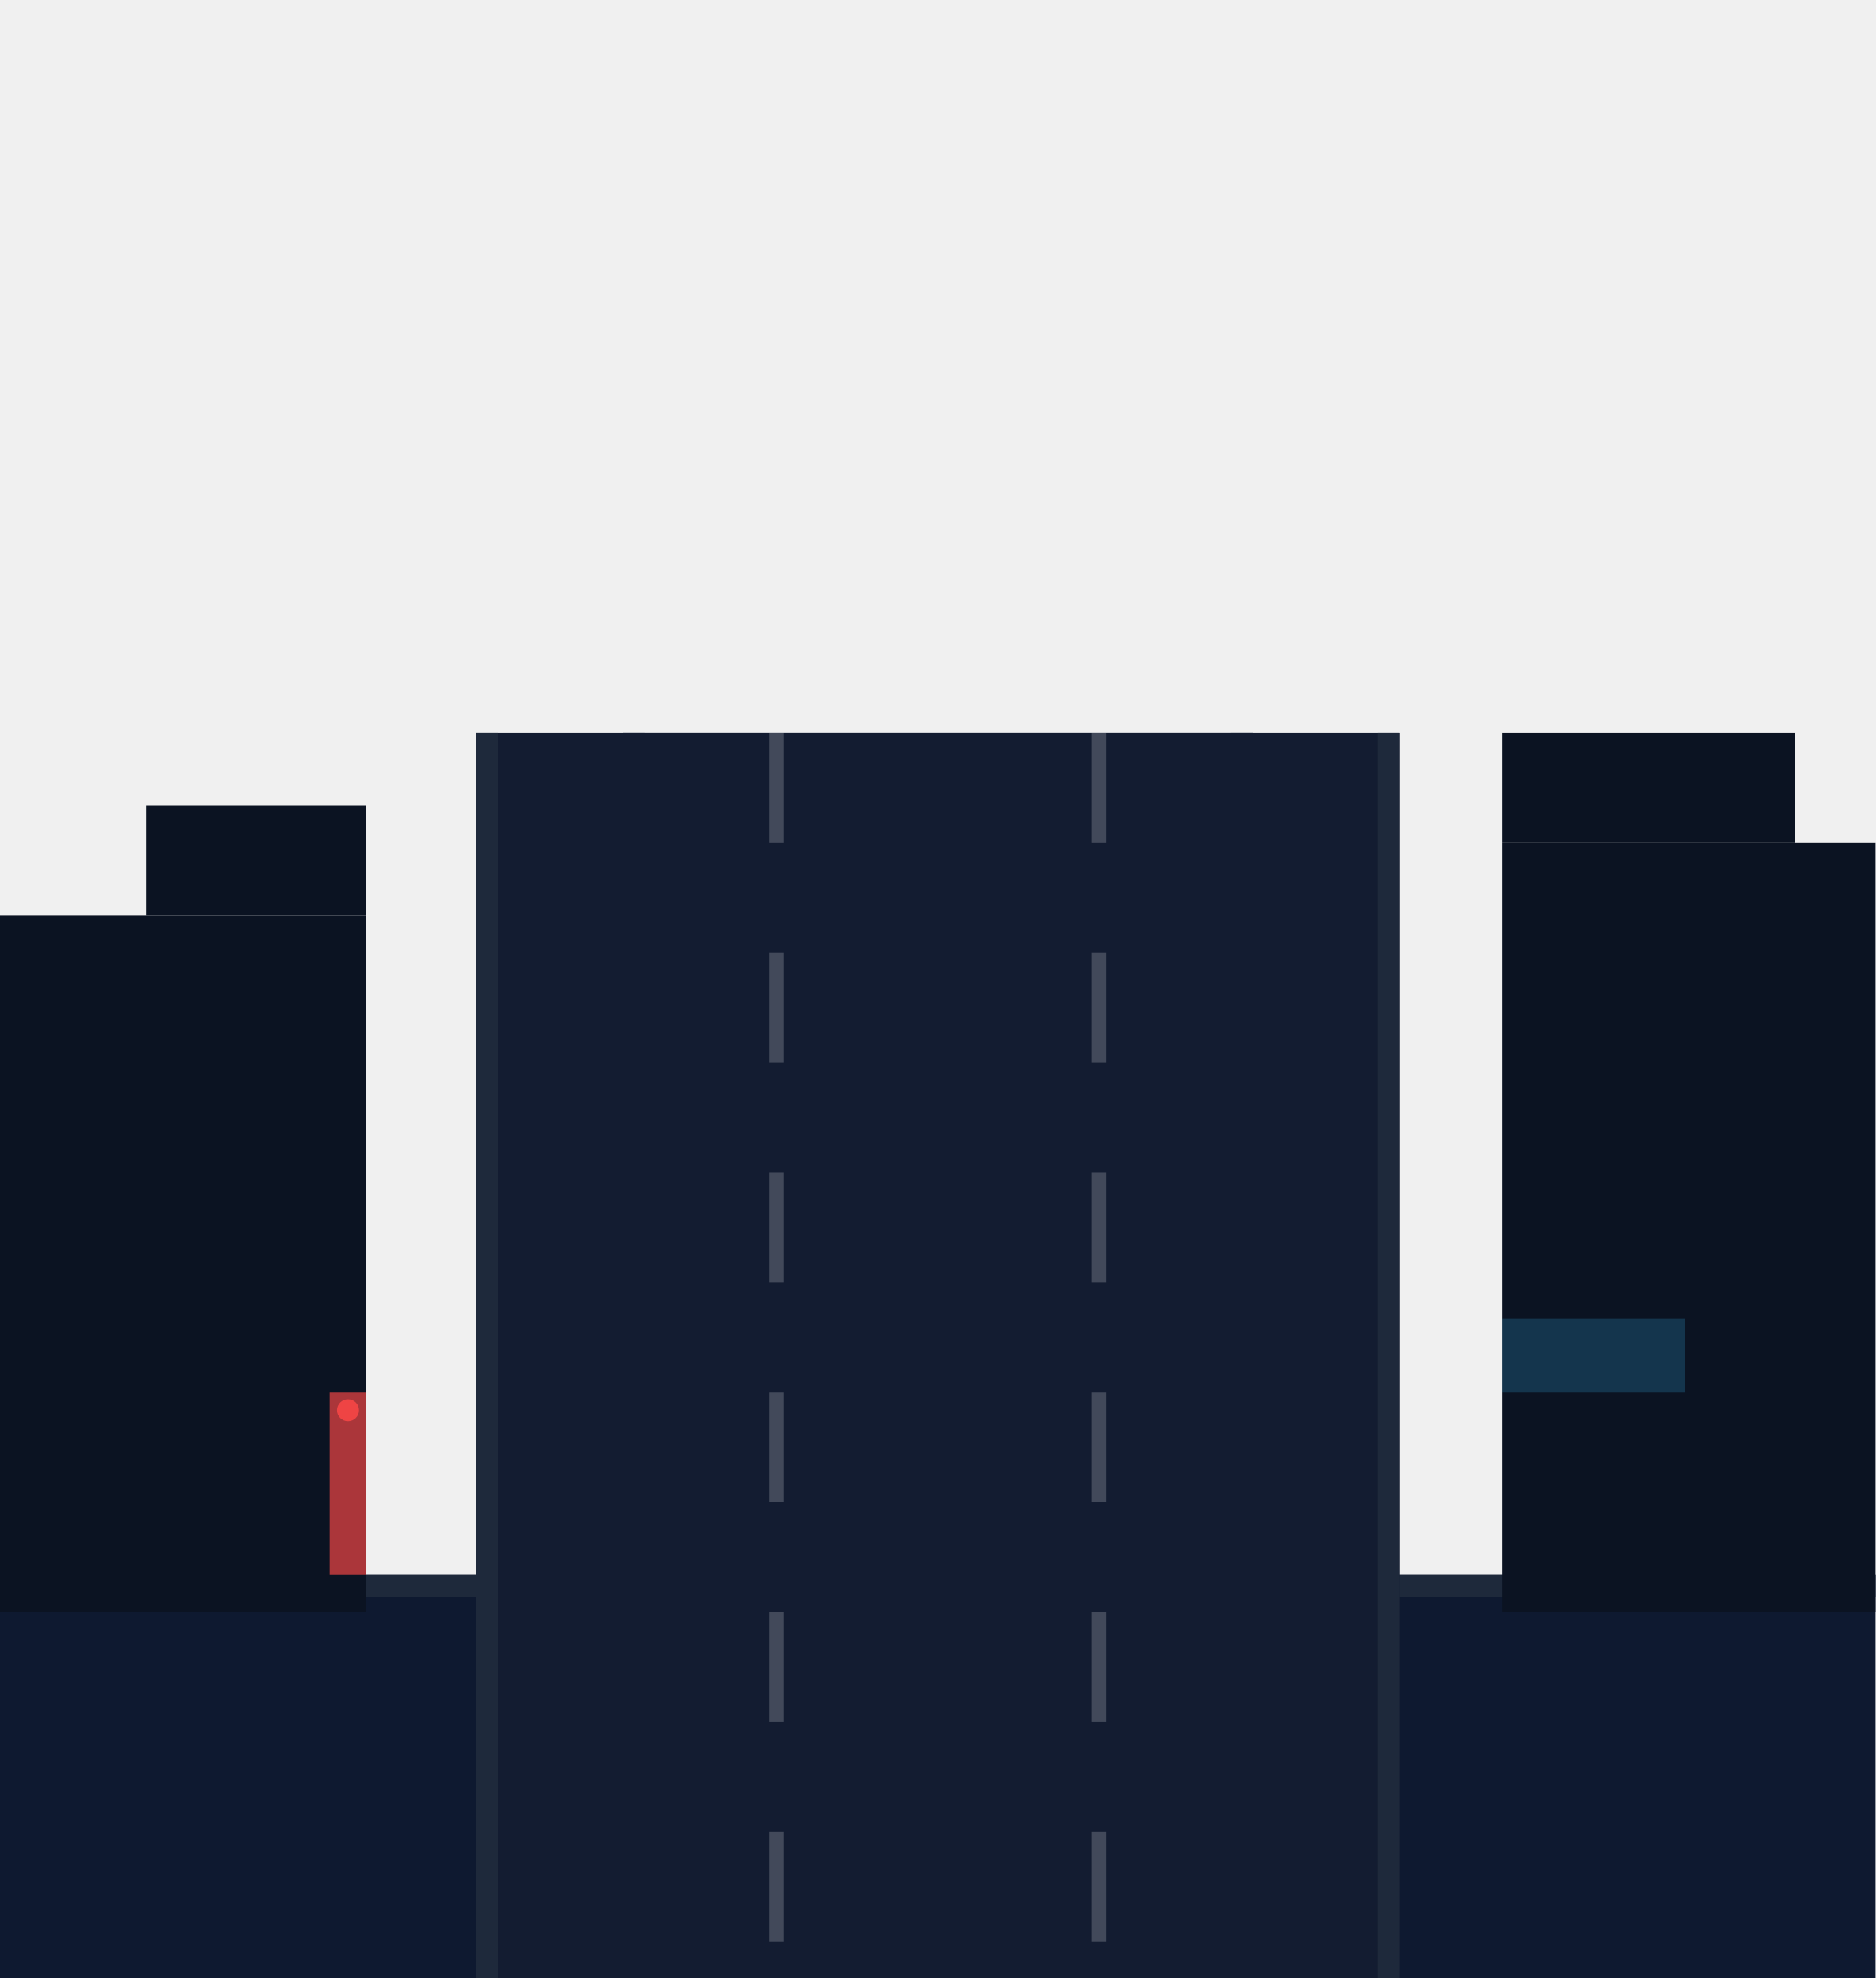
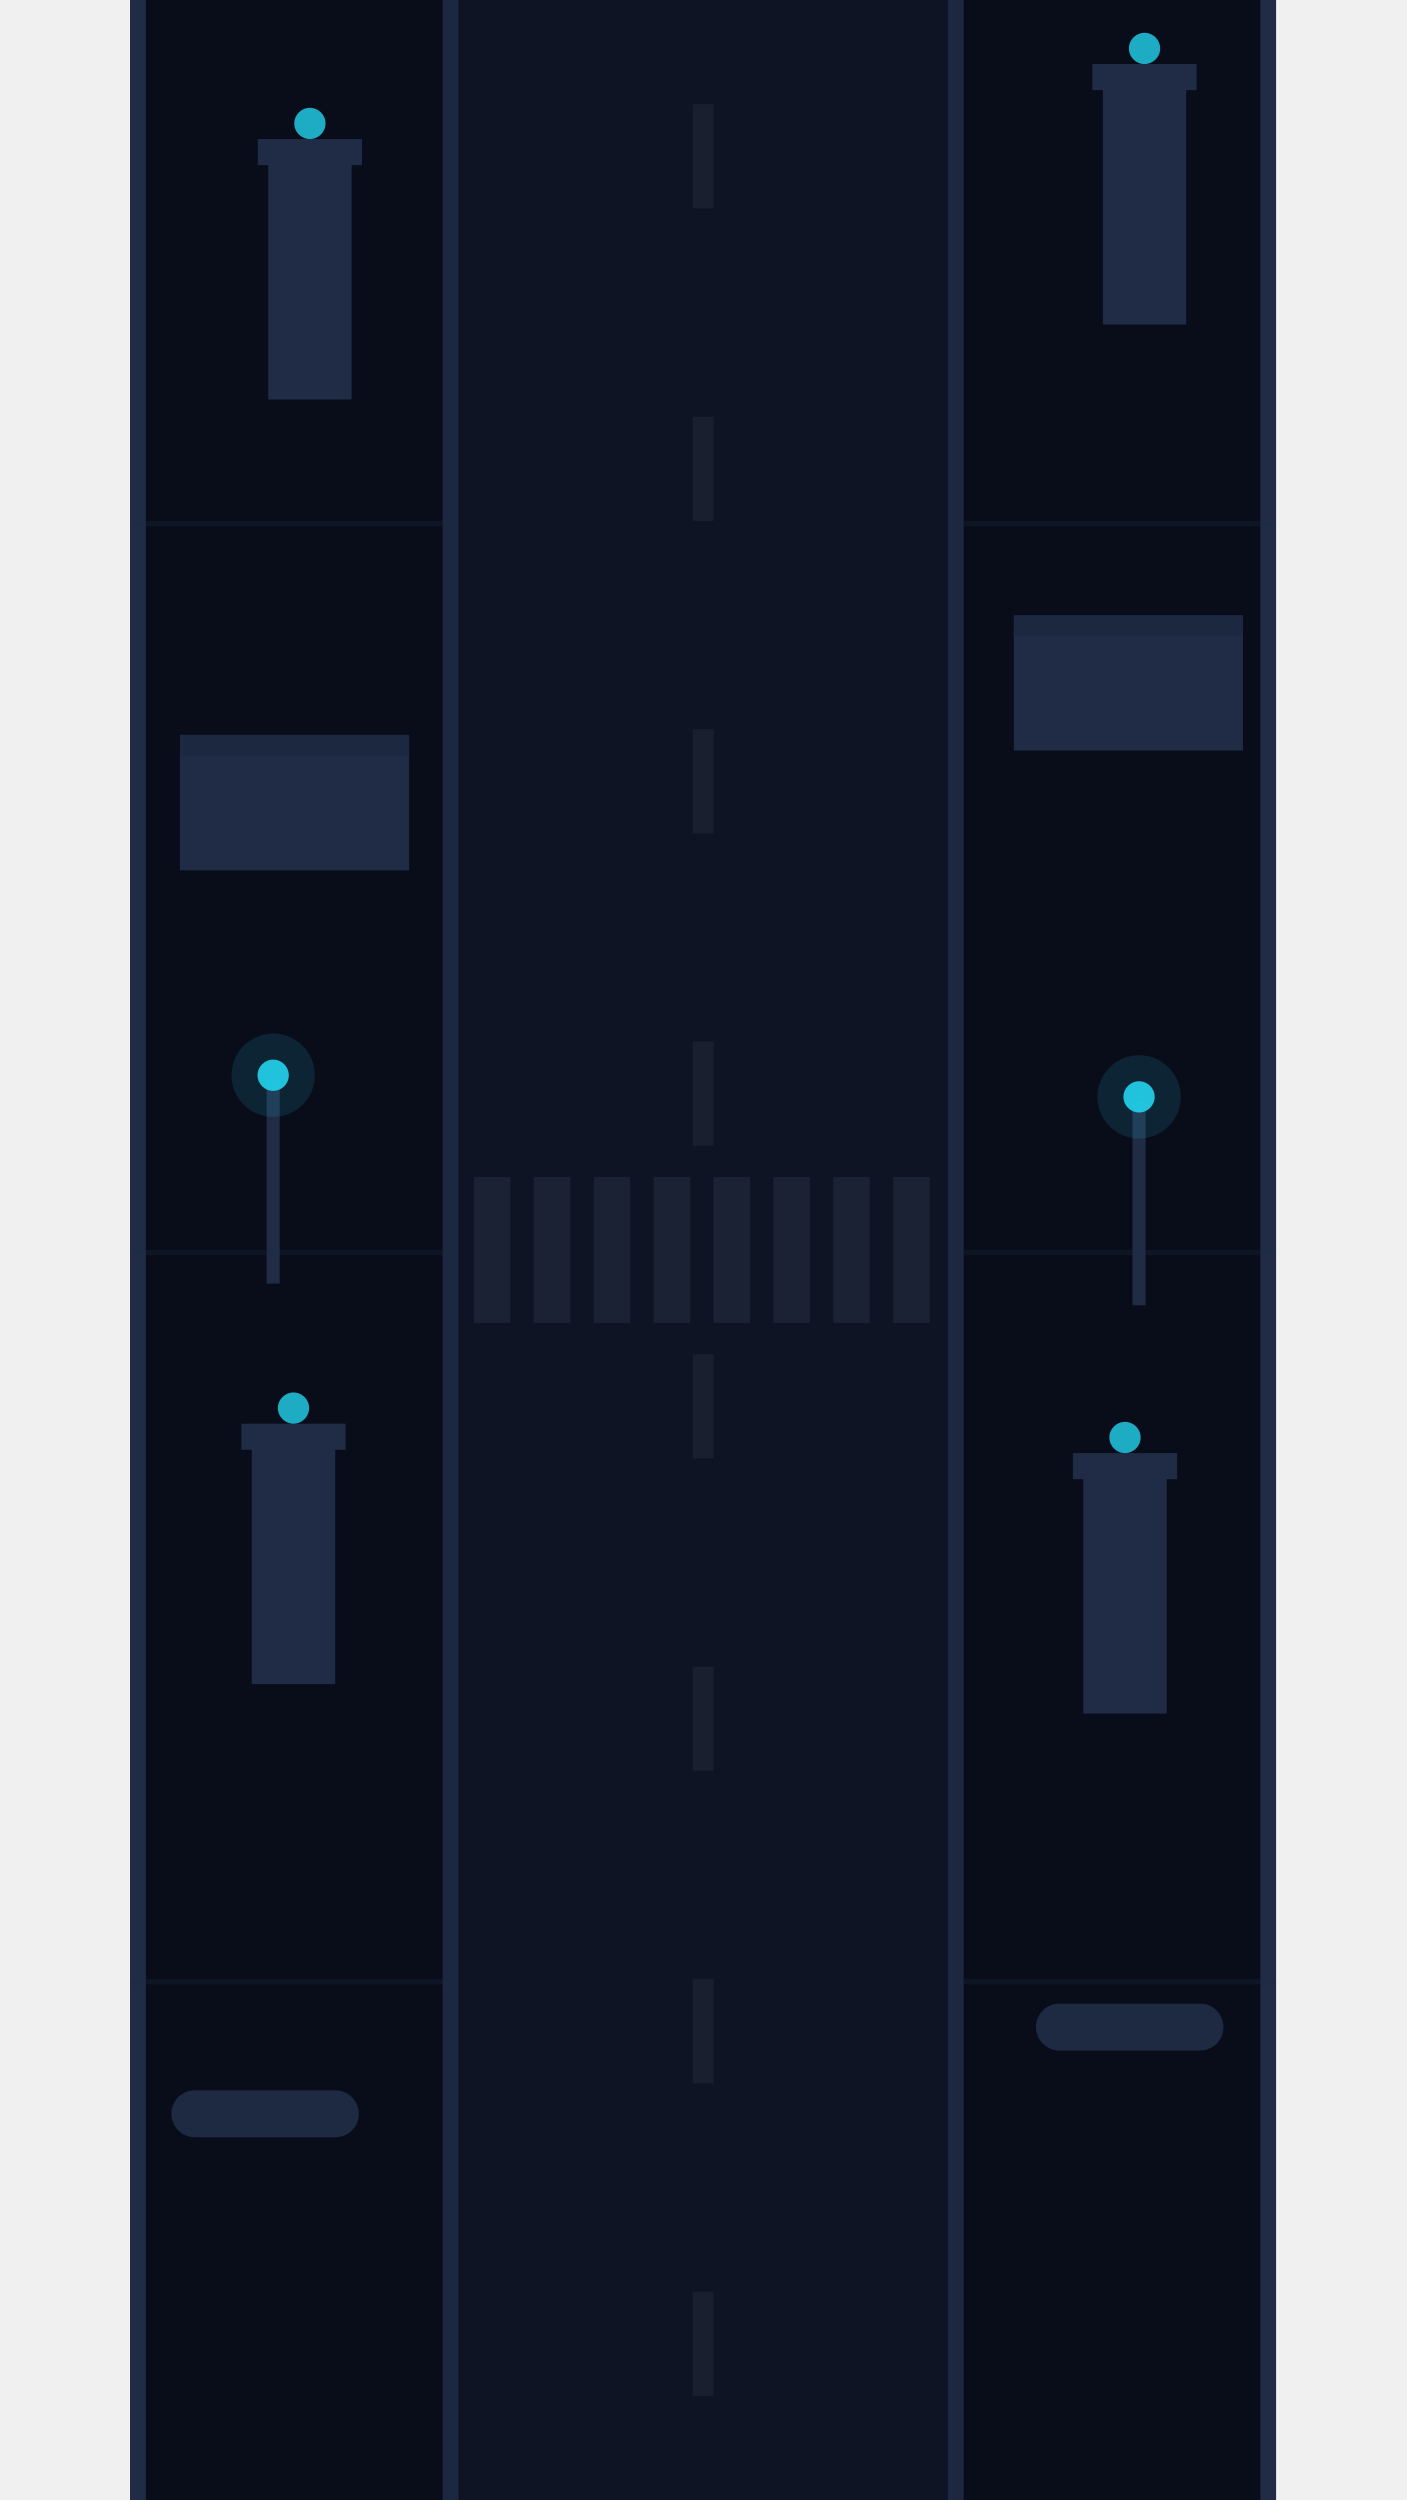
- <svg xmlns="http://www.w3.org/2000/svg" width="512" height="540" viewBox="0 0 512 540">
-   <rect x="0" y="430" width="512" height="110" fill="#0e1930" />
-   <rect x="0" y="430" width="512" height="6" fill="#1e293b" />
-   <rect x="170" y="200" width="172" height="760" fill="#131c31" />
-   <rect x="170" y="200" width="6" height="760" fill="#1e293b" />
-   <rect x="336" y="200" width="6" height="760" fill="#1e293b" />
-   <rect x="130" y="200" width="252" height="760" fill="#131c31" />
-   <rect x="130" y="200" width="6" height="760" fill="#1e293b" />
-   <rect x="376" y="200" width="6" height="760" fill="#1e293b" />
-   <g fill="#0b1322">
-     <rect x="0" y="250" width="100" height="190" />
-     <rect x="40" y="220" width="60" height="30" />
+ <svg xmlns="http://www.w3.org/2000/svg" width="540" height="960" viewBox="0 0 540 960">
+   <rect x="50" y="0" width="440" height="960" fill="#090d1a" />
+   <rect x="50" y="0" width="6" height="960" fill="#202c46" />
+   <rect x="484" y="0" width="6" height="960" fill="#202c46" />
+   <rect x="170" y="0" width="200" height="960" fill="#0e1424" />
+   <rect x="170" y="0" width="6" height="960" fill="#1c2740" />
+   <rect x="364" y="0" width="6" height="960" fill="#1c2740" />
+   <g fill="#64748b" opacity="0.12">
+     <rect x="266" y="40" width="8" height="40" />
+     <rect x="266" y="160" width="8" height="40" />
+     <rect x="266" y="280" width="8" height="40" />
+     <rect x="266" y="400" width="8" height="40" />
+     <rect x="266" y="520" width="8" height="40" />
+     <rect x="266" y="640" width="8" height="40" />
+     <rect x="266" y="760" width="8" height="40" />
+     <rect x="266" y="880" width="8" height="40" />
  </g>
-   <rect x="90" y="380" width="10" height="50" fill="#ef4444" opacity="0.7" />
-   <circle cx="95" cy="385" r="3" fill="#ef4444" />
-   <g fill="#0b1322">
-     <rect x="410" y="230" width="102" height="210" />
-     <rect x="410" y="200" width="80" height="30" />
+   <rect x="50" y="200" width="120" height="2" fill="#1c2740" opacity="0.3" />
+   <rect x="370" y="200" width="120" height="2" fill="#1c2740" opacity="0.3" />
+   <rect x="50" y="480" width="120" height="2" fill="#1c2740" opacity="0.3" />
+   <rect x="370" y="480" width="120" height="2" fill="#1c2740" opacity="0.3" />
+   <rect x="50" y="760" width="120" height="2" fill="#1c2740" opacity="0.3" />
+   <rect x="370" y="760" width="120" height="2" fill="#1c2740" opacity="0.3" />
+   <rect x="182" y="452" width="14" height="56" fill="#64748b" opacity="0.15" />
+   <rect x="205" y="452" width="14" height="56" fill="#64748b" opacity="0.15" />
+   <rect x="228" y="452" width="14" height="56" fill="#64748b" opacity="0.15" />
+   <rect x="251" y="452" width="14" height="56" fill="#64748b" opacity="0.15" />
+   <rect x="274" y="452" width="14" height="56" fill="#64748b" opacity="0.15" />
+   <rect x="297" y="452" width="14" height="56" fill="#64748b" opacity="0.15" />
+   <rect x="320" y="452" width="14" height="56" fill="#64748b" opacity="0.15" />
+   <rect x="343" y="452" width="14" height="56" fill="#64748b" opacity="0.15" />
+   <g fill="#202c46">
+     <rect x="103" y="61.4" width="32" height="92" />
+     <rect x="99" y="53.4" width="40" height="10" />
  </g>
-   <rect x="410" y="360" width="50" height="20" fill="#38bdf8" opacity="0.2" />
-   <g fill="#ffffff" opacity="0.2">
-     <rect x="210" y="200" width="4" height="30" />
-     <rect x="210" y="260" width="4" height="30" />
-     <rect x="210" y="320" width="4" height="30" />
-     <rect x="210" y="380" width="4" height="30" />
-     <rect x="210" y="440" width="4" height="30" />
-     <rect x="210" y="500" width="4" height="30" />
-     <rect x="298" y="200" width="4" height="30" />
-     <rect x="298" y="260" width="4" height="30" />
-     <rect x="298" y="320" width="4" height="30" />
-     <rect x="298" y="380" width="4" height="30" />
-     <rect x="298" y="440" width="4" height="30" />
-     <rect x="298" y="500" width="4" height="30" />
+   <circle cx="119" cy="47.4" r="6" fill="#22d3ee" opacity="0.8" />
+   <rect x="69.1" y="288.2" width="88" height="46" fill="#202c46" />
+   <rect x="69.1" y="282.2" width="88" height="8" fill="#1c2740" />
+   <rect x="102.4" y="414.9" width="5" height="78" fill="#202c46" />
+   <circle cx="104.9" cy="412.9" r="6" fill="#22d3ee" opacity="0.9" />
+   <circle cx="104.9" cy="412.9" r="16" fill="#22d3ee" opacity="0.12" />
+   <g fill="#202c46">
+     <rect x="96.7" y="554.7" width="32" height="92" />
+     <rect x="92.7" y="546.7" width="40" height="10" />
  </g>
+   <circle cx="112.7" cy="540.7" r="6" fill="#22d3ee" opacity="0.8" />
+   <rect x="65.8" y="802.7" width="72" height="18" rx="9" fill="#202c46" opacity="0.9" />
+   <g fill="#202c46">
+     <rect x="423.5" y="32.6" width="32" height="92" />
+     <rect x="419.5" y="24.6" width="40" height="10" />
+   </g>
+   <circle cx="439.5" cy="18.6" r="6" fill="#22d3ee" opacity="0.8" />
+   <rect x="389.3" y="242.2" width="88" height="46" fill="#202c46" />
+   <rect x="389.3" y="236.2" width="88" height="8" fill="#1c2740" />
+   <rect x="434.9" y="423.2" width="5" height="78" fill="#202c46" />
+   <circle cx="437.4" cy="421.2" r="6" fill="#22d3ee" opacity="0.9" />
+   <circle cx="437.4" cy="421.2" r="16" fill="#22d3ee" opacity="0.12" />
+   <g fill="#202c46">
+     <rect x="416" y="566" width="32" height="92" />
+     <rect x="412" y="558" width="40" height="10" />
+   </g>
+   <circle cx="432" cy="552" r="6" fill="#22d3ee" opacity="0.8" />
+   <rect x="397.8" y="769.4" width="72" height="18" rx="9" fill="#202c46" opacity="0.9" />
</svg>
